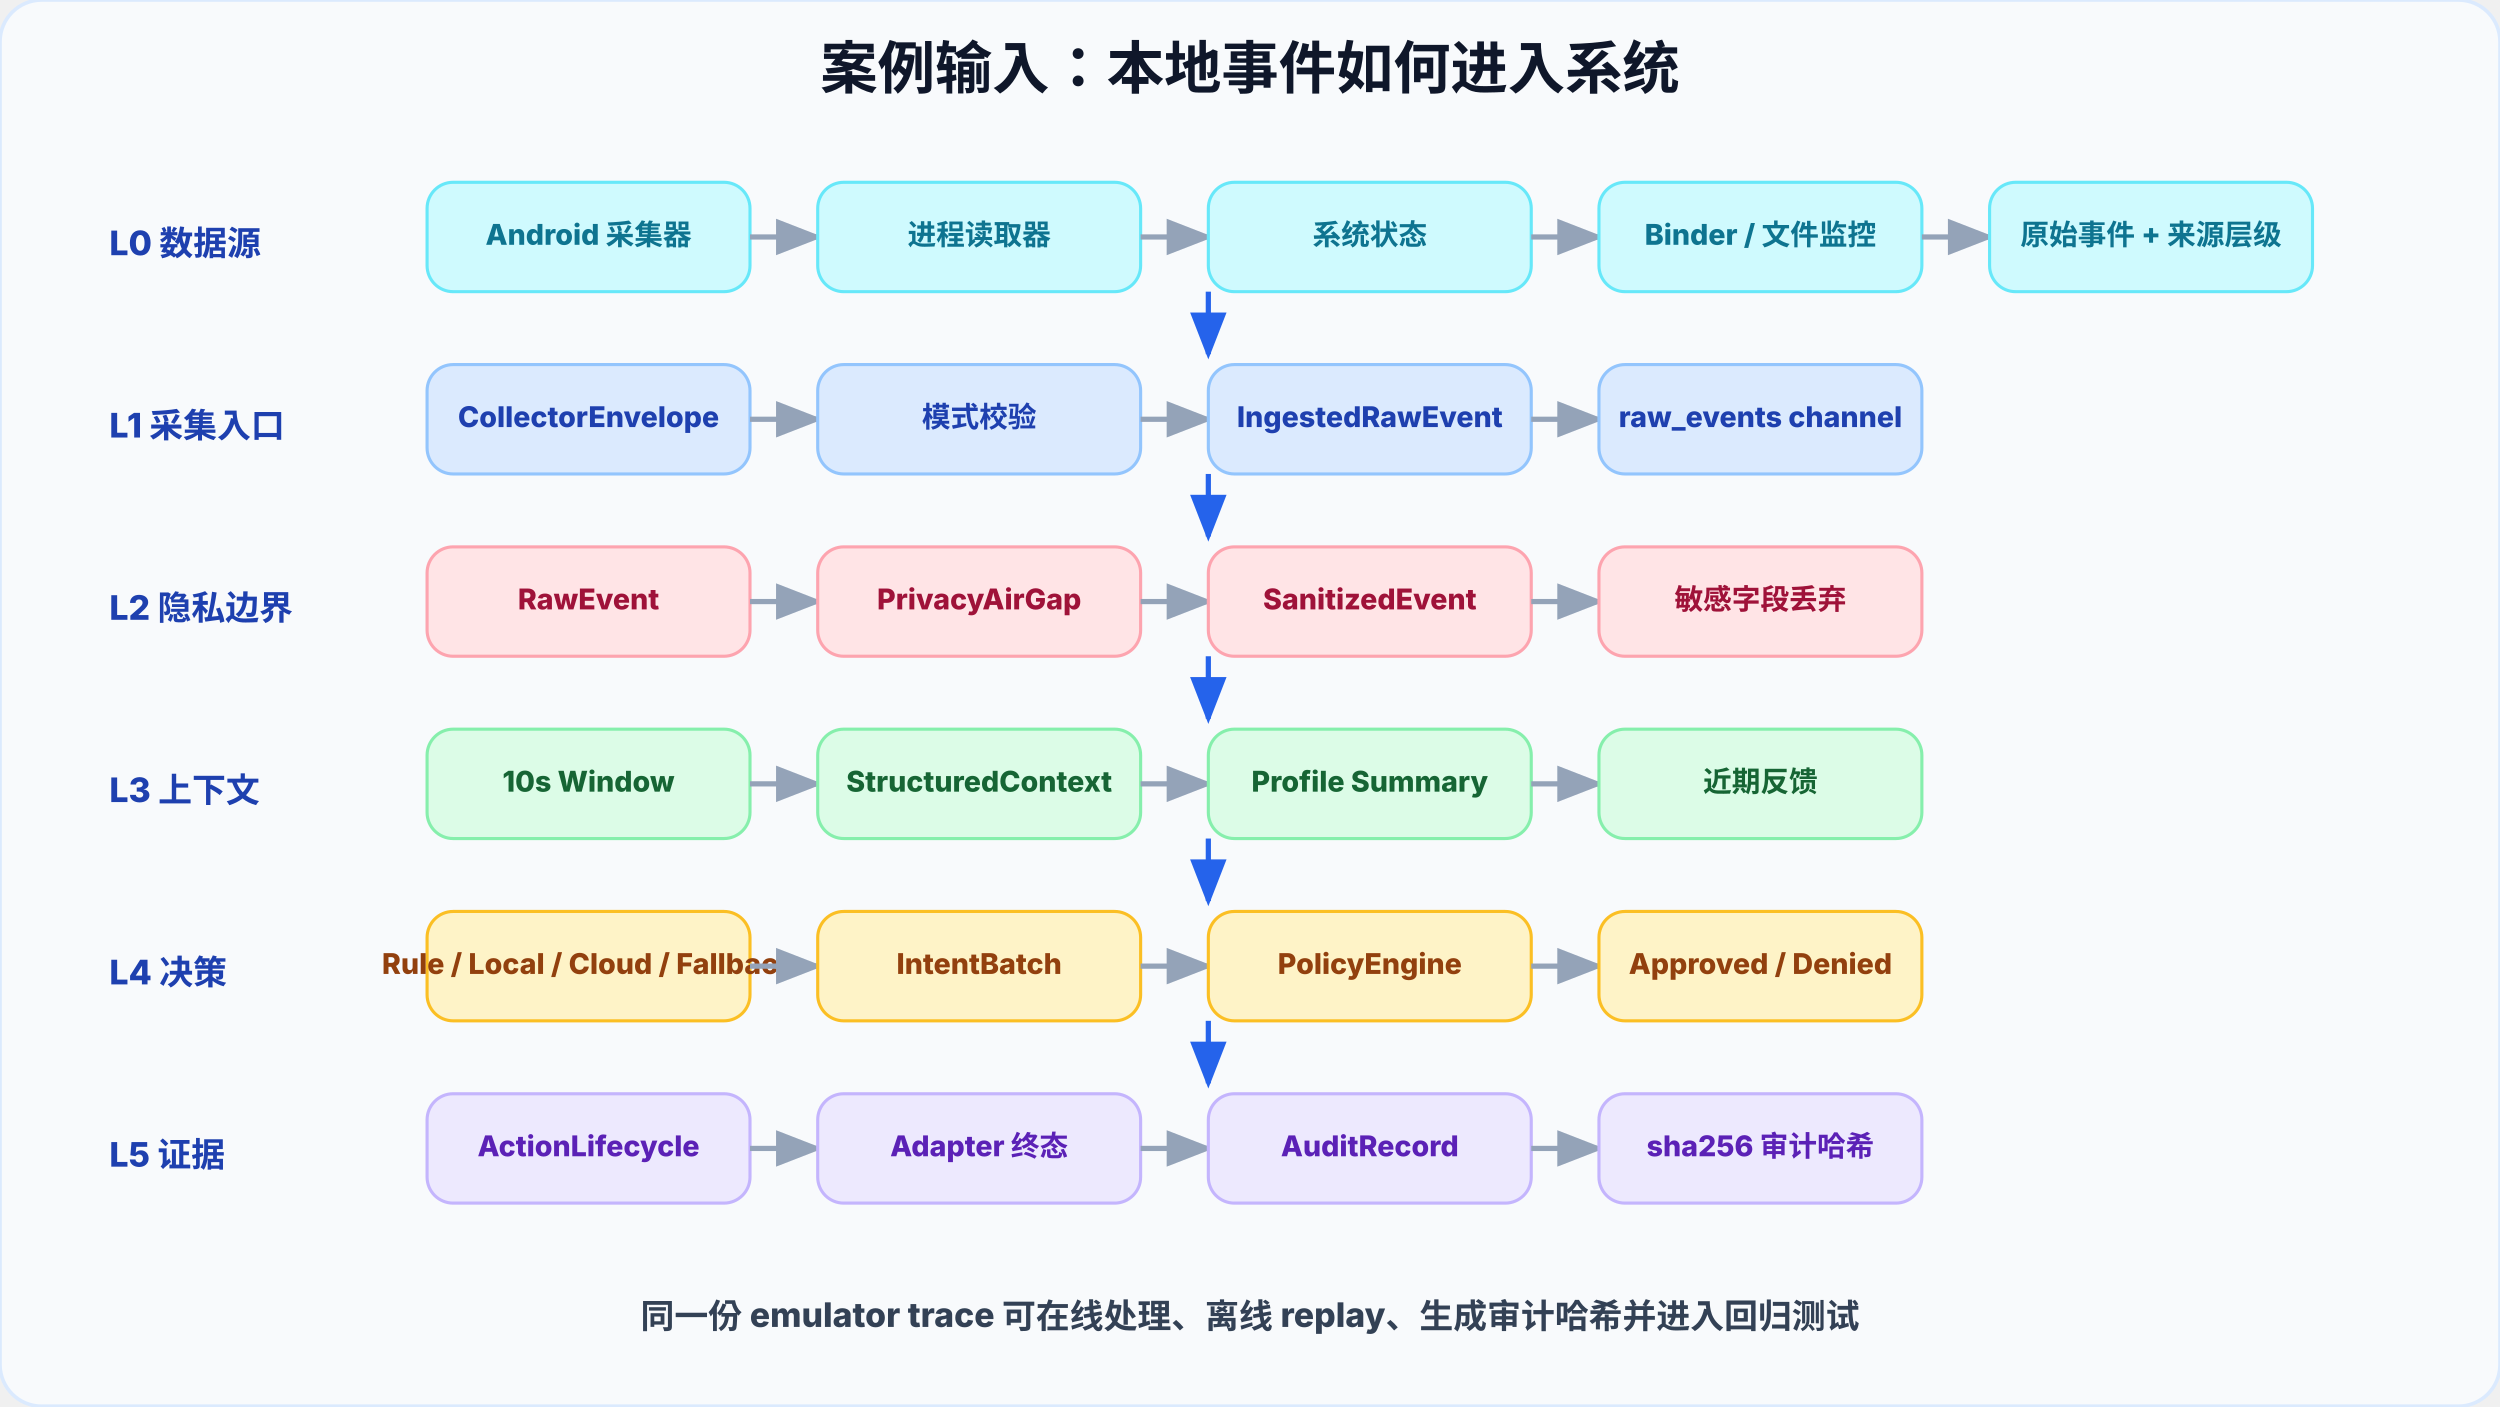
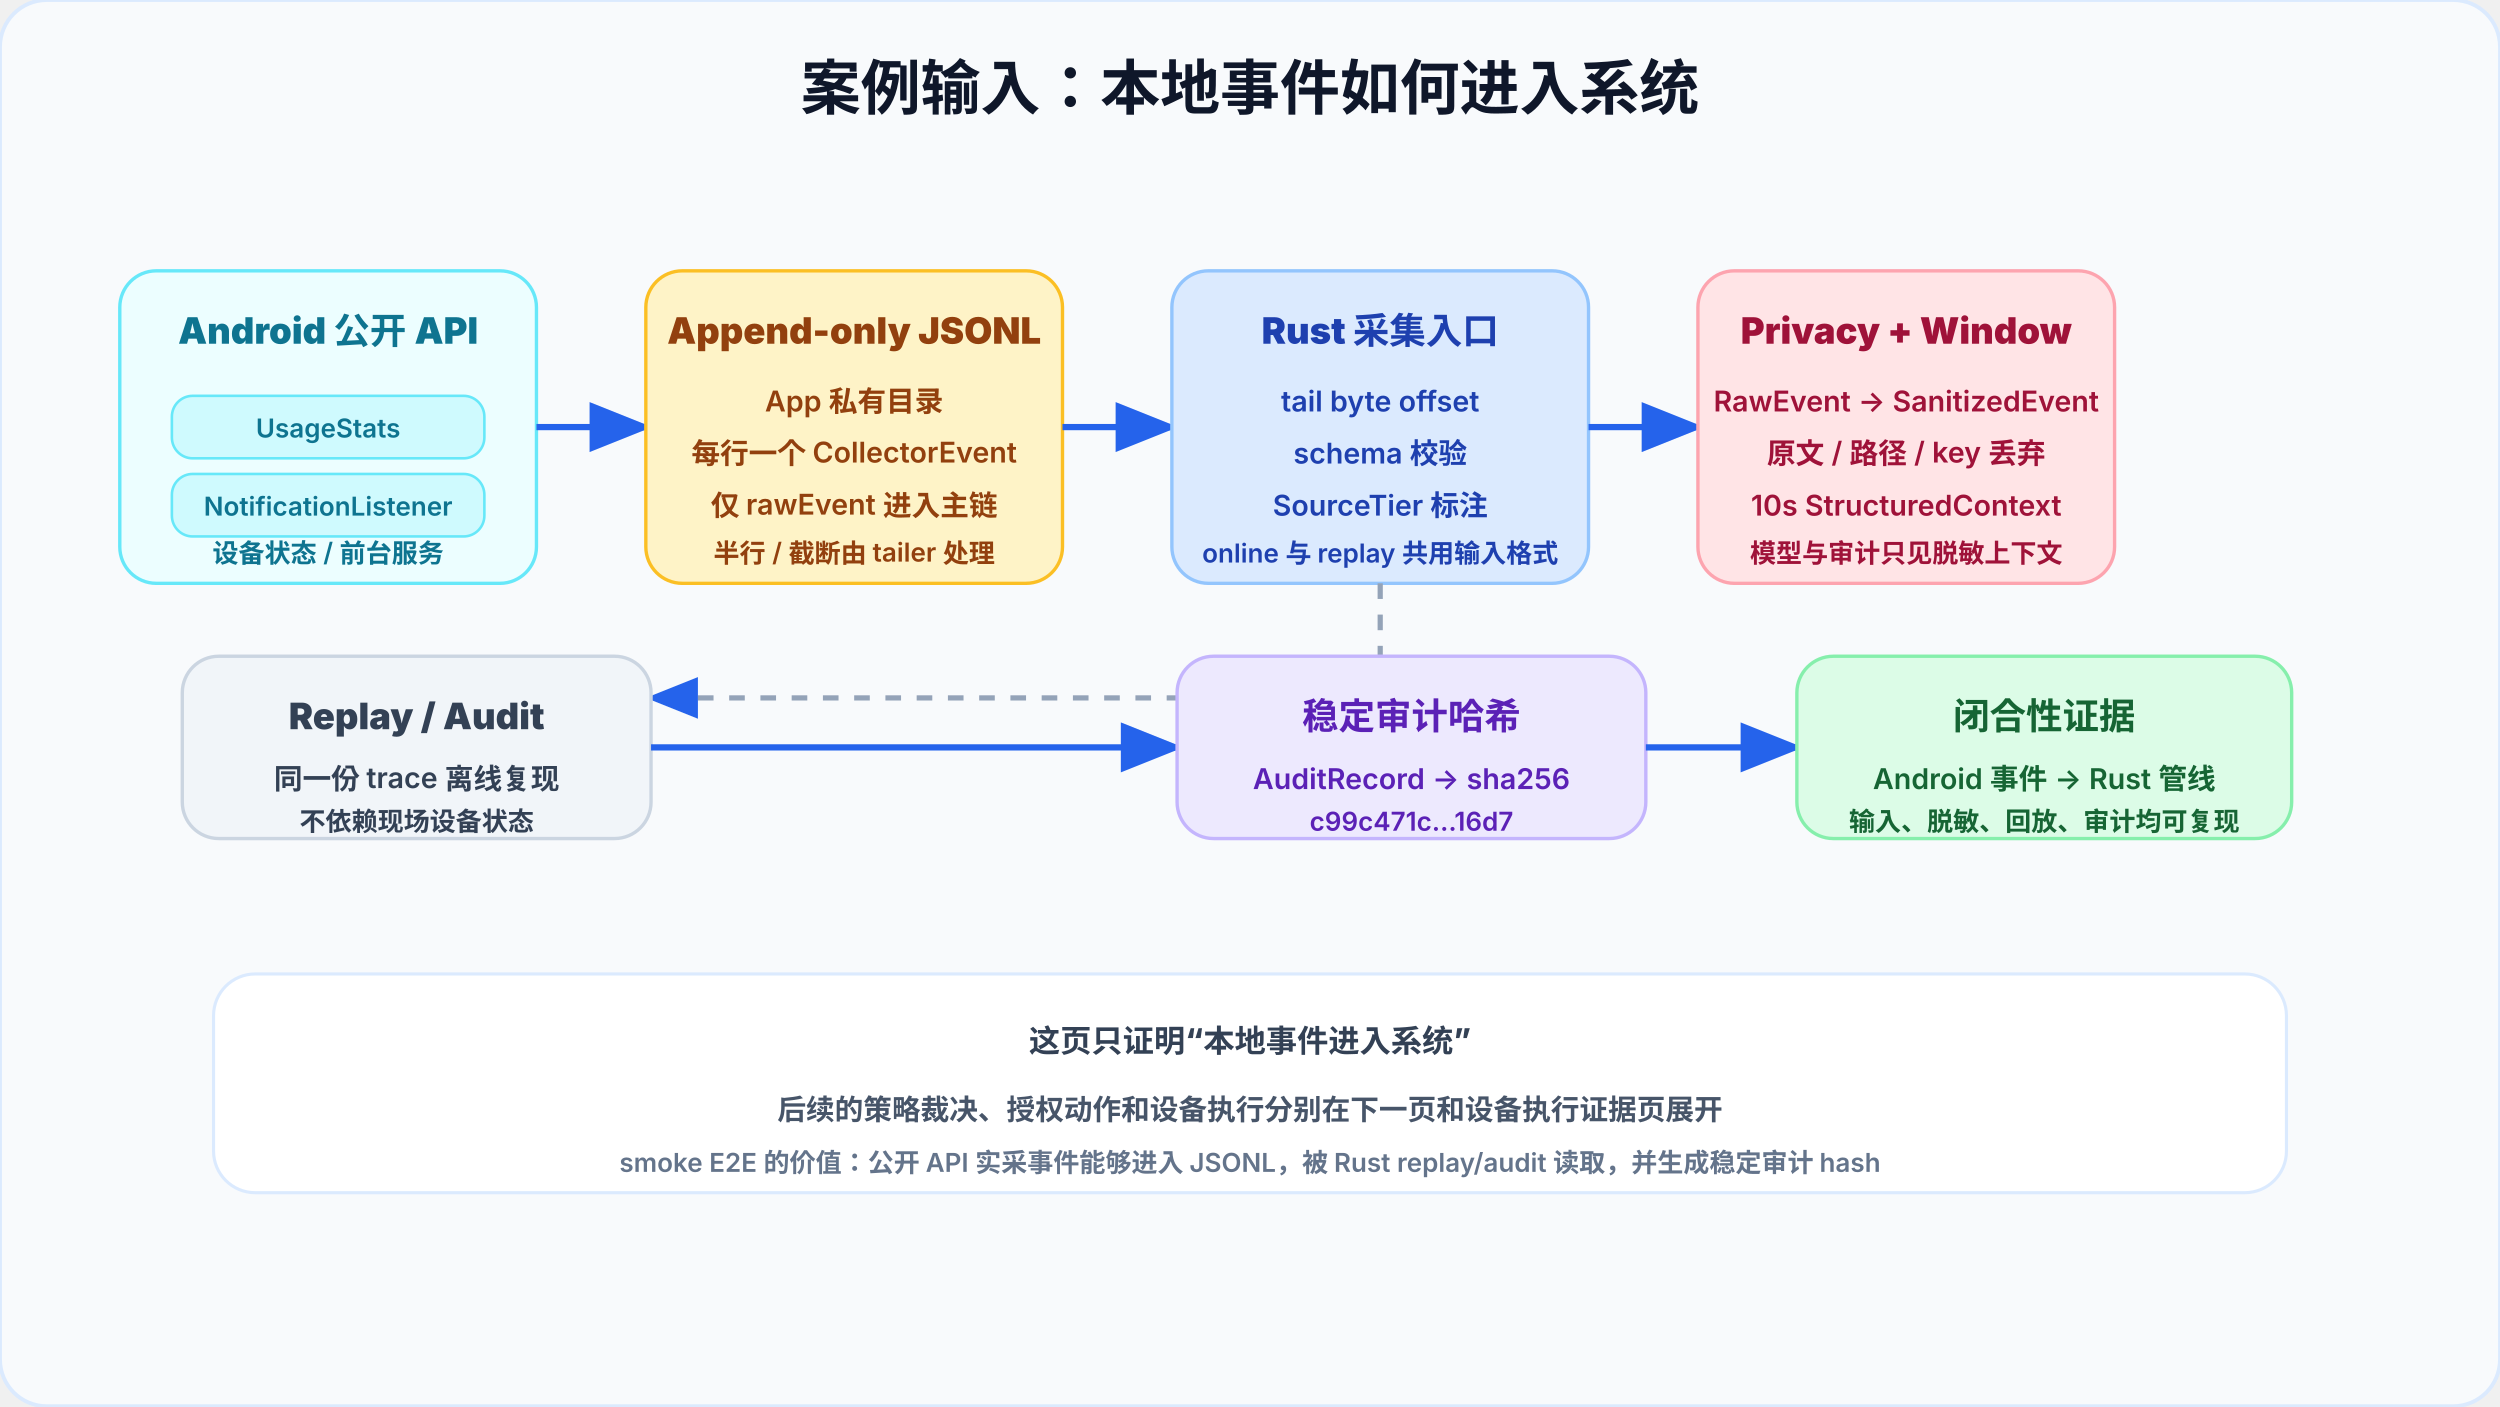
<svg xmlns="http://www.w3.org/2000/svg" viewBox="0 0 960 540">
  <defs>
-     <marker id="arrow" markerWidth="9" markerHeight="7" refX="8" refY="3.5" orient="auto" markerUnits="strokeWidth">
-       <path d="M0,0 L9,3.5 L0,7 Z" fill="#2563eb" />
-     </marker>
-     <marker id="arrow-muted" markerWidth="9" markerHeight="7" refX="8" refY="3.5" orient="auto" markerUnits="strokeWidth">
-       <path d="M0,0 L9,3.5 L0,7 Z" fill="#94a3b8" />
+     <marker id="arrow" markerWidth="10" markerHeight="8" refX="9" refY="4" orient="auto" markerUnits="strokeWidth">
+       <path d="M0,0 L10,4 L0,8 Z" fill="#2563eb" />
    </marker>
    <style>
-       text { font-family: system-ui, -apple-system, BlinkMacSystemFont, "Segoe UI", sans-serif; }
-       .title { font-size: 22px; font-weight: 800; fill: #0f172a; }
-       .label { font-size: 13px; font-weight: 750; }
-       .small { font-size: 11px; }
-       .tiny { font-size: 10px; }
-       .muted { fill: #64748b; }
-       .box { stroke-width: 1.2; }
-       .soft { fill: #ffffff; stroke: #cbd5e1; stroke-width: 1.1; }
-       .lane-title { font-size: 13px; font-weight: 800; fill: #334155; }
+       text {
+         font-family: system-ui, -apple-system, BlinkMacSystemFont, "Segoe UI", sans-serif;
+       }
+       .title {
+         font-size: 23px;
+         font-weight: 850;
+         fill: #0f172a;
+       }
+       .step {
+         font-size: 14px;
+         font-weight: 850;
+       }
+       .sub {
+         font-size: 11px;
+         font-weight: 600;
+       }
+       .tiny {
+         font-size: 10px;
+         font-weight: 600;
+       }
+       .label {
+         font-size: 12px;
+         font-weight: 800;
+         fill: #334155;
+       }
+       .box {
+         stroke-width: 1.3;
+       }
    </style>
  </defs>
-   <rect width="960" height="540" rx="16" fill="#f8fafc" stroke="#dbeafe" stroke-width="1.4" />
-   <text x="480" y="34" text-anchor="middle" class="title">案例输入：本地事件如何进入系统</text>
-   <text x="42" y="98" text-anchor="start" font-size="13" fill="#1e40af" font-weight="800">L0 数据源</text>
-   <rect x="164" y="70" width="124" height="42" rx="10" fill="#cffafe" stroke="#67e8f9" class="box" />
-   <text x="226.0" y="94" text-anchor="middle" font-size="11" fill="#0e7490" font-weight="800">Android 采集器</text>
-   <line x1="288" y1="91" x2="314" y2="91" stroke="#94a3b8" stroke-width="2" marker-end="url(#arrow-muted)" />
-   <rect x="314" y="70" width="124" height="42" rx="10" fill="#cffafe" stroke="#67e8f9" class="box" />
-   <text x="376.0" y="94" text-anchor="middle" font-size="11" fill="#0e7490" font-weight="800">进程读取器</text>
-   <line x1="438" y1="91" x2="464" y2="91" stroke="#94a3b8" stroke-width="2" marker-end="url(#arrow-muted)" />
-   <rect x="464" y="70" width="124" height="42" rx="10" fill="#cffafe" stroke="#67e8f9" class="box" />
-   <text x="526.0" y="94" text-anchor="middle" font-size="11" fill="#0e7490" font-weight="800">系统状态</text>
-   <line x1="588" y1="91" x2="614" y2="91" stroke="#94a3b8" stroke-width="2" marker-end="url(#arrow-muted)" />
-   <rect x="614" y="70" width="124" height="42" rx="10" fill="#cffafe" stroke="#67e8f9" class="box" />
-   <text x="676.0" y="94" text-anchor="middle" font-size="11" fill="#0e7490" font-weight="800">Binder / 文件监控</text>
-   <line x1="738" y1="91" x2="764" y2="91" stroke="#94a3b8" stroke-width="2" marker-end="url(#arrow-muted)" />
-   <rect x="764" y="70" width="124" height="42" rx="10" fill="#cffafe" stroke="#67e8f9" class="box" />
-   <text x="826.0" y="94" text-anchor="middle" font-size="11" fill="#0e7490" font-weight="800">原始事件 + 来源层级</text>
-   <line x1="464" y1="112" x2="464" y2="136" stroke="#2563eb" stroke-width="2" marker-end="url(#arrow)" />
-   <text x="42" y="168" text-anchor="start" font-size="13" fill="#1e40af" font-weight="800">L1 采集入口</text>
-   <rect x="164" y="140" width="124" height="42" rx="10" fill="#dbeafe" stroke="#93c5fd" class="box" />
-   <text x="226.0" y="164" text-anchor="middle" font-size="11" fill="#1e40af" font-weight="800">CollectorEnvelope</text>
-   <line x1="288" y1="161" x2="314" y2="161" stroke="#94a3b8" stroke-width="2" marker-end="url(#arrow-muted)" />
-   <rect x="314" y="140" width="124" height="42" rx="10" fill="#dbeafe" stroke="#93c5fd" class="box" />
-   <text x="376.0" y="164" text-anchor="middle" font-size="11" fill="#1e40af" font-weight="800">模式校验</text>
-   <line x1="438" y1="161" x2="464" y2="161" stroke="#94a3b8" stroke-width="2" marker-end="url(#arrow-muted)" />
-   <rect x="464" y="140" width="124" height="42" rx="10" fill="#dbeafe" stroke="#93c5fd" class="box" />
-   <text x="526.0" y="164" text-anchor="middle" font-size="11" fill="#1e40af" font-weight="800">IngestedRawEvent</text>
-   <line x1="588" y1="161" x2="614" y2="161" stroke="#94a3b8" stroke-width="2" marker-end="url(#arrow-muted)" />
-   <rect x="614" y="140" width="124" height="42" rx="10" fill="#dbeafe" stroke="#93c5fd" class="box" />
-   <text x="676.0" y="164" text-anchor="middle" font-size="11" fill="#1e40af" font-weight="800">raw_events channel</text>
-   <line x1="464" y1="182" x2="464" y2="206" stroke="#2563eb" stroke-width="2" marker-end="url(#arrow)" />
-   <text x="42" y="238" text-anchor="start" font-size="13" fill="#1e40af" font-weight="800">L2 隐私边界</text>
-   <rect x="164" y="210" width="124" height="42" rx="10" fill="#ffe4e6" stroke="#fda4af" class="box" />
-   <text x="226.0" y="234" text-anchor="middle" font-size="11" fill="#9f1239" font-weight="800">RawEvent</text>
-   <line x1="288" y1="231" x2="314" y2="231" stroke="#94a3b8" stroke-width="2" marker-end="url(#arrow-muted)" />
-   <rect x="314" y="210" width="124" height="42" rx="10" fill="#ffe4e6" stroke="#fda4af" class="box" />
-   <text x="376.0" y="234" text-anchor="middle" font-size="11" fill="#9f1239" font-weight="800">PrivacyAirGap</text>
-   <line x1="438" y1="231" x2="464" y2="231" stroke="#94a3b8" stroke-width="2" marker-end="url(#arrow-muted)" />
-   <rect x="464" y="210" width="124" height="42" rx="10" fill="#ffe4e6" stroke="#fda4af" class="box" />
-   <text x="526.0" y="234" text-anchor="middle" font-size="11" fill="#9f1239" font-weight="800">SanitizedEvent</text>
-   <line x1="588" y1="231" x2="614" y2="231" stroke="#94a3b8" stroke-width="2" marker-end="url(#arrow-muted)" />
-   <rect x="614" y="210" width="124" height="42" rx="10" fill="#ffe4e6" stroke="#fda4af" class="box" />
-   <text x="676.0" y="234" text-anchor="middle" font-size="11" fill="#9f1239" font-weight="800">敏感字段丢弃</text>
-   <line x1="464" y1="252" x2="464" y2="276" stroke="#2563eb" stroke-width="2" marker-end="url(#arrow)" />
-   <text x="42" y="308" text-anchor="start" font-size="13" fill="#1e40af" font-weight="800">L3 上下文</text>
-   <rect x="164" y="280" width="124" height="42" rx="10" fill="#dcfce7" stroke="#86efac" class="box" />
-   <text x="226.0" y="304" text-anchor="middle" font-size="11" fill="#166534" font-weight="800">10s Window</text>
-   <line x1="288" y1="301" x2="314" y2="301" stroke="#94a3b8" stroke-width="2" marker-end="url(#arrow-muted)" />
-   <rect x="314" y="280" width="124" height="42" rx="10" fill="#dcfce7" stroke="#86efac" class="box" />
-   <text x="376.0" y="304" text-anchor="middle" font-size="11" fill="#166534" font-weight="800">StructuredContext</text>
-   <line x1="438" y1="301" x2="464" y2="301" stroke="#94a3b8" stroke-width="2" marker-end="url(#arrow-muted)" />
-   <rect x="464" y="280" width="124" height="42" rx="10" fill="#dcfce7" stroke="#86efac" class="box" />
-   <text x="526.0" y="304" text-anchor="middle" font-size="11" fill="#166534" font-weight="800">Profile Summary</text>
-   <line x1="588" y1="301" x2="614" y2="301" stroke="#94a3b8" stroke-width="2" marker-end="url(#arrow-muted)" />
-   <rect x="614" y="280" width="124" height="42" rx="10" fill="#dcfce7" stroke="#86efac" class="box" />
-   <text x="676.0" y="304" text-anchor="middle" font-size="11" fill="#166534" font-weight="800">近期反馈</text>
-   <line x1="464" y1="322" x2="464" y2="346" stroke="#2563eb" stroke-width="2" marker-end="url(#arrow)" />
-   <text x="42" y="378" text-anchor="start" font-size="13" fill="#1e40af" font-weight="800">L4 决策</text>
-   <rect x="164" y="350" width="124" height="42" rx="10" fill="#fef3c7" stroke="#fbbf24" class="box" />
-   <text x="226.0" y="374" text-anchor="middle" font-size="11" fill="#92400e" font-weight="800">Rule / Local / Cloud / Fallback</text>
-   <line x1="288" y1="371" x2="314" y2="371" stroke="#94a3b8" stroke-width="2" marker-end="url(#arrow-muted)" />
-   <rect x="314" y="350" width="124" height="42" rx="10" fill="#fef3c7" stroke="#fbbf24" class="box" />
-   <text x="376.0" y="374" text-anchor="middle" font-size="11" fill="#92400e" font-weight="800">IntentBatch</text>
-   <line x1="438" y1="371" x2="464" y2="371" stroke="#94a3b8" stroke-width="2" marker-end="url(#arrow-muted)" />
-   <rect x="464" y="350" width="124" height="42" rx="10" fill="#fef3c7" stroke="#fbbf24" class="box" />
-   <text x="526.0" y="374" text-anchor="middle" font-size="11" fill="#92400e" font-weight="800">PolicyEngine</text>
-   <line x1="588" y1="371" x2="614" y2="371" stroke="#94a3b8" stroke-width="2" marker-end="url(#arrow-muted)" />
-   <rect x="614" y="350" width="124" height="42" rx="10" fill="#fef3c7" stroke="#fbbf24" class="box" />
-   <text x="676.0" y="374" text-anchor="middle" font-size="11" fill="#92400e" font-weight="800">Approved / Denied</text>
-   <line x1="464" y1="392" x2="464" y2="416" stroke="#2563eb" stroke-width="2" marker-end="url(#arrow)" />
-   <text x="42" y="448" text-anchor="start" font-size="13" fill="#1e40af" font-weight="800">L5 证据</text>
-   <rect x="164" y="420" width="124" height="42" rx="10" fill="#ede9fe" stroke="#c4b5fd" class="box" />
-   <text x="226.0" y="444" text-anchor="middle" font-size="11" fill="#5b21b6" font-weight="800">ActionLifecycle</text>
-   <line x1="288" y1="441" x2="314" y2="441" stroke="#94a3b8" stroke-width="2" marker-end="url(#arrow-muted)" />
-   <rect x="314" y="420" width="124" height="42" rx="10" fill="#ede9fe" stroke="#c4b5fd" class="box" />
-   <text x="376.0" y="444" text-anchor="middle" font-size="11" fill="#5b21b6" font-weight="800">Adapter 终态</text>
-   <line x1="438" y1="441" x2="464" y2="441" stroke="#94a3b8" stroke-width="2" marker-end="url(#arrow-muted)" />
-   <rect x="464" y="420" width="124" height="42" rx="10" fill="#ede9fe" stroke="#c4b5fd" class="box" />
-   <text x="526.0" y="444" text-anchor="middle" font-size="11" fill="#5b21b6" font-weight="800">AuditRecord</text>
-   <line x1="588" y1="441" x2="614" y2="441" stroke="#94a3b8" stroke-width="2" marker-end="url(#arrow-muted)" />
-   <rect x="614" y="420" width="124" height="42" rx="10" fill="#ede9fe" stroke="#c4b5fd" class="box" />
-   <text x="676.0" y="444" text-anchor="middle" font-size="11" fill="#5b21b6" font-weight="800">sha256 审计哈希</text>
-   <text x="480" y="510" text-anchor="middle" font-size="13" fill="#334155" font-weight="800">同一份 emulator trace 可在线处理、离线 replay、生成审计哈希并进入回归测试</text>
+   <rect width="960" height="540" rx="18" fill="#f8fafc" stroke="#dbeafe" stroke-width="1.5" />
+   <text x="480" y="42" text-anchor="middle" class="title">案例输入：本地事件如何进入系统</text>
+   <rect x="46" y="104" width="160" height="120" rx="14" fill="#ecfeff" stroke="#67e8f9" class="box" />
+   <text x="126" y="132" text-anchor="middle" class="step" fill="#0e7490">Android 公开 API</text>
+   <rect x="66" y="152" width="120" height="24" rx="8" fill="#cffafe" stroke="#67e8f9" />
+   <text x="126" y="168" text-anchor="middle" class="tiny" fill="#0e7490">UsageStats</text>
+   <rect x="66" y="182" width="120" height="24" rx="8" fill="#cffafe" stroke="#67e8f9" />
+   <text x="126" y="198" text-anchor="middle" class="tiny" fill="#0e7490">NotificationListener</text>
+   <text x="126" y="216" text-anchor="middle" class="tiny" fill="#0e7490">设备状态 / 前台服务</text>
+   <line x1="206" y1="164" x2="248" y2="164" stroke="#2563eb" stroke-width="2.4" marker-end="url(#arrow)" />
+   <rect x="248" y="104" width="160" height="120" rx="14" fill="#fef3c7" stroke="#fbbf24" class="box" />
+   <text x="328" y="132" text-anchor="middle" class="step" fill="#92400e">Append-only JSONL</text>
+   <text x="328" y="158" text-anchor="middle" class="sub" fill="#92400e">App 私有目录</text>
+   <text x="328" y="178" text-anchor="middle" class="sub" fill="#92400e">每行一个 CollectorEvent</text>
+   <text x="328" y="198" text-anchor="middle" class="sub" fill="#92400e">仅 rawEvent 进入主链</text>
+   <text x="328" y="216" text-anchor="middle" class="tiny" fill="#92400e">半行 / 截断由 tailer 处理</text>
+   <line x1="408" y1="164" x2="450" y2="164" stroke="#2563eb" stroke-width="2.4" marker-end="url(#arrow)" />
+   <rect x="450" y="104" width="160" height="120" rx="14" fill="#dbeafe" stroke="#93c5fd" class="box" />
+   <text x="530" y="132" text-anchor="middle" class="step" fill="#1e40af">Rust 采集入口</text>
+   <text x="530" y="158" text-anchor="middle" class="sub" fill="#1e40af">tail byte offset</text>
+   <text x="530" y="178" text-anchor="middle" class="sub" fill="#1e40af">schema 校验</text>
+   <text x="530" y="198" text-anchor="middle" class="sub" fill="#1e40af">SourceTier 标注</text>
+   <text x="530" y="216" text-anchor="middle" class="tiny" fill="#1e40af">online 与 replay 共用输入格式</text>
+   <line x1="610" y1="164" x2="652" y2="164" stroke="#2563eb" stroke-width="2.4" marker-end="url(#arrow)" />
+   <rect x="652" y="104" width="160" height="120" rx="14" fill="#ffe4e6" stroke="#fda4af" class="box" />
+   <text x="732" y="132" text-anchor="middle" class="step" fill="#9f1239">Privacy + Window</text>
+   <text x="732" y="158" text-anchor="middle" class="sub" fill="#9f1239">RawEvent → SanitizedEvent</text>
+   <text x="732" y="178" text-anchor="middle" class="sub" fill="#9f1239">原文 / 路径 / key 丢弃</text>
+   <text x="732" y="198" text-anchor="middle" class="sub" fill="#9f1239">10s StructuredContext</text>
+   <text x="732" y="216" text-anchor="middle" class="tiny" fill="#9f1239">模型与审计只见脱敏上下文</text>
+   <path d="M530,224 L530,268 L250,268" fill="none" stroke="#94a3b8" stroke-width="2" stroke-dasharray="6 6" marker-end="url(#arrow)" />
+   <rect x="70" y="252" width="180" height="70" rx="14" fill="#f1f5f9" stroke="#cbd5e1" class="box" />
+   <text x="160" y="280" text-anchor="middle" class="step" fill="#334155">Replay / Audit</text>
+   <text x="160" y="303" text-anchor="middle" class="sub" fill="#334155">同一份 trace 离线复现</text>
+   <text x="160" y="319" text-anchor="middle" class="tiny" fill="#334155">不依赖现场设备状态</text>
+   <line x1="250" y1="287" x2="452" y2="287" stroke="#2563eb" stroke-width="2.4" marker-end="url(#arrow)" />
+   <rect x="452" y="252" width="180" height="70" rx="14" fill="#ede9fe" stroke="#c4b5fd" class="box" />
+   <text x="542" y="280" text-anchor="middle" class="step" fill="#5b21b6">稳定审计哈希</text>
+   <text x="542" y="303" text-anchor="middle" class="sub" fill="#5b21b6">AuditRecord → sha256</text>
+   <text x="542" y="319" text-anchor="middle" class="tiny" fill="#5b21b6">c99c471c…16d7</text>
+   <line x1="632" y1="287" x2="690" y2="287" stroke="#2563eb" stroke-width="2.4" marker-end="url(#arrow)" />
+   <rect x="690" y="252" width="190" height="70" rx="14" fill="#dcfce7" stroke="#86efac" class="box" />
+   <text x="785" y="280" text-anchor="middle" class="step" fill="#166534">闭合性证据</text>
+   <text x="785" y="303" text-anchor="middle" class="sub" fill="#166534">Android 事件 → Rust 管线</text>
+   <text x="785" y="319" text-anchor="middle" class="tiny" fill="#166534">输入、脱敏、回放、审计均可复现</text>
+   <rect x="82" y="374" width="796" height="84" rx="16" fill="#ffffff" stroke="#dbeafe" stroke-width="1.2" />
+   <text x="480" y="404" text-anchor="middle" class="label">这页只证明“本地事件进入系统”</text>
+   <text x="480" y="430" text-anchor="middle" class="sub" fill="#475569">后续的策略裁决、授权动作和设备执行分别在下一页和设备执行证据页展开</text>
+   <text x="480" y="450" text-anchor="middle" class="tiny" fill="#64748b">smoke E2E 的价值：公开 API 实采事件能够进入 JSONL，被 Rust replay/audit 读取，并生成稳定审计 hash</text>
</svg>
